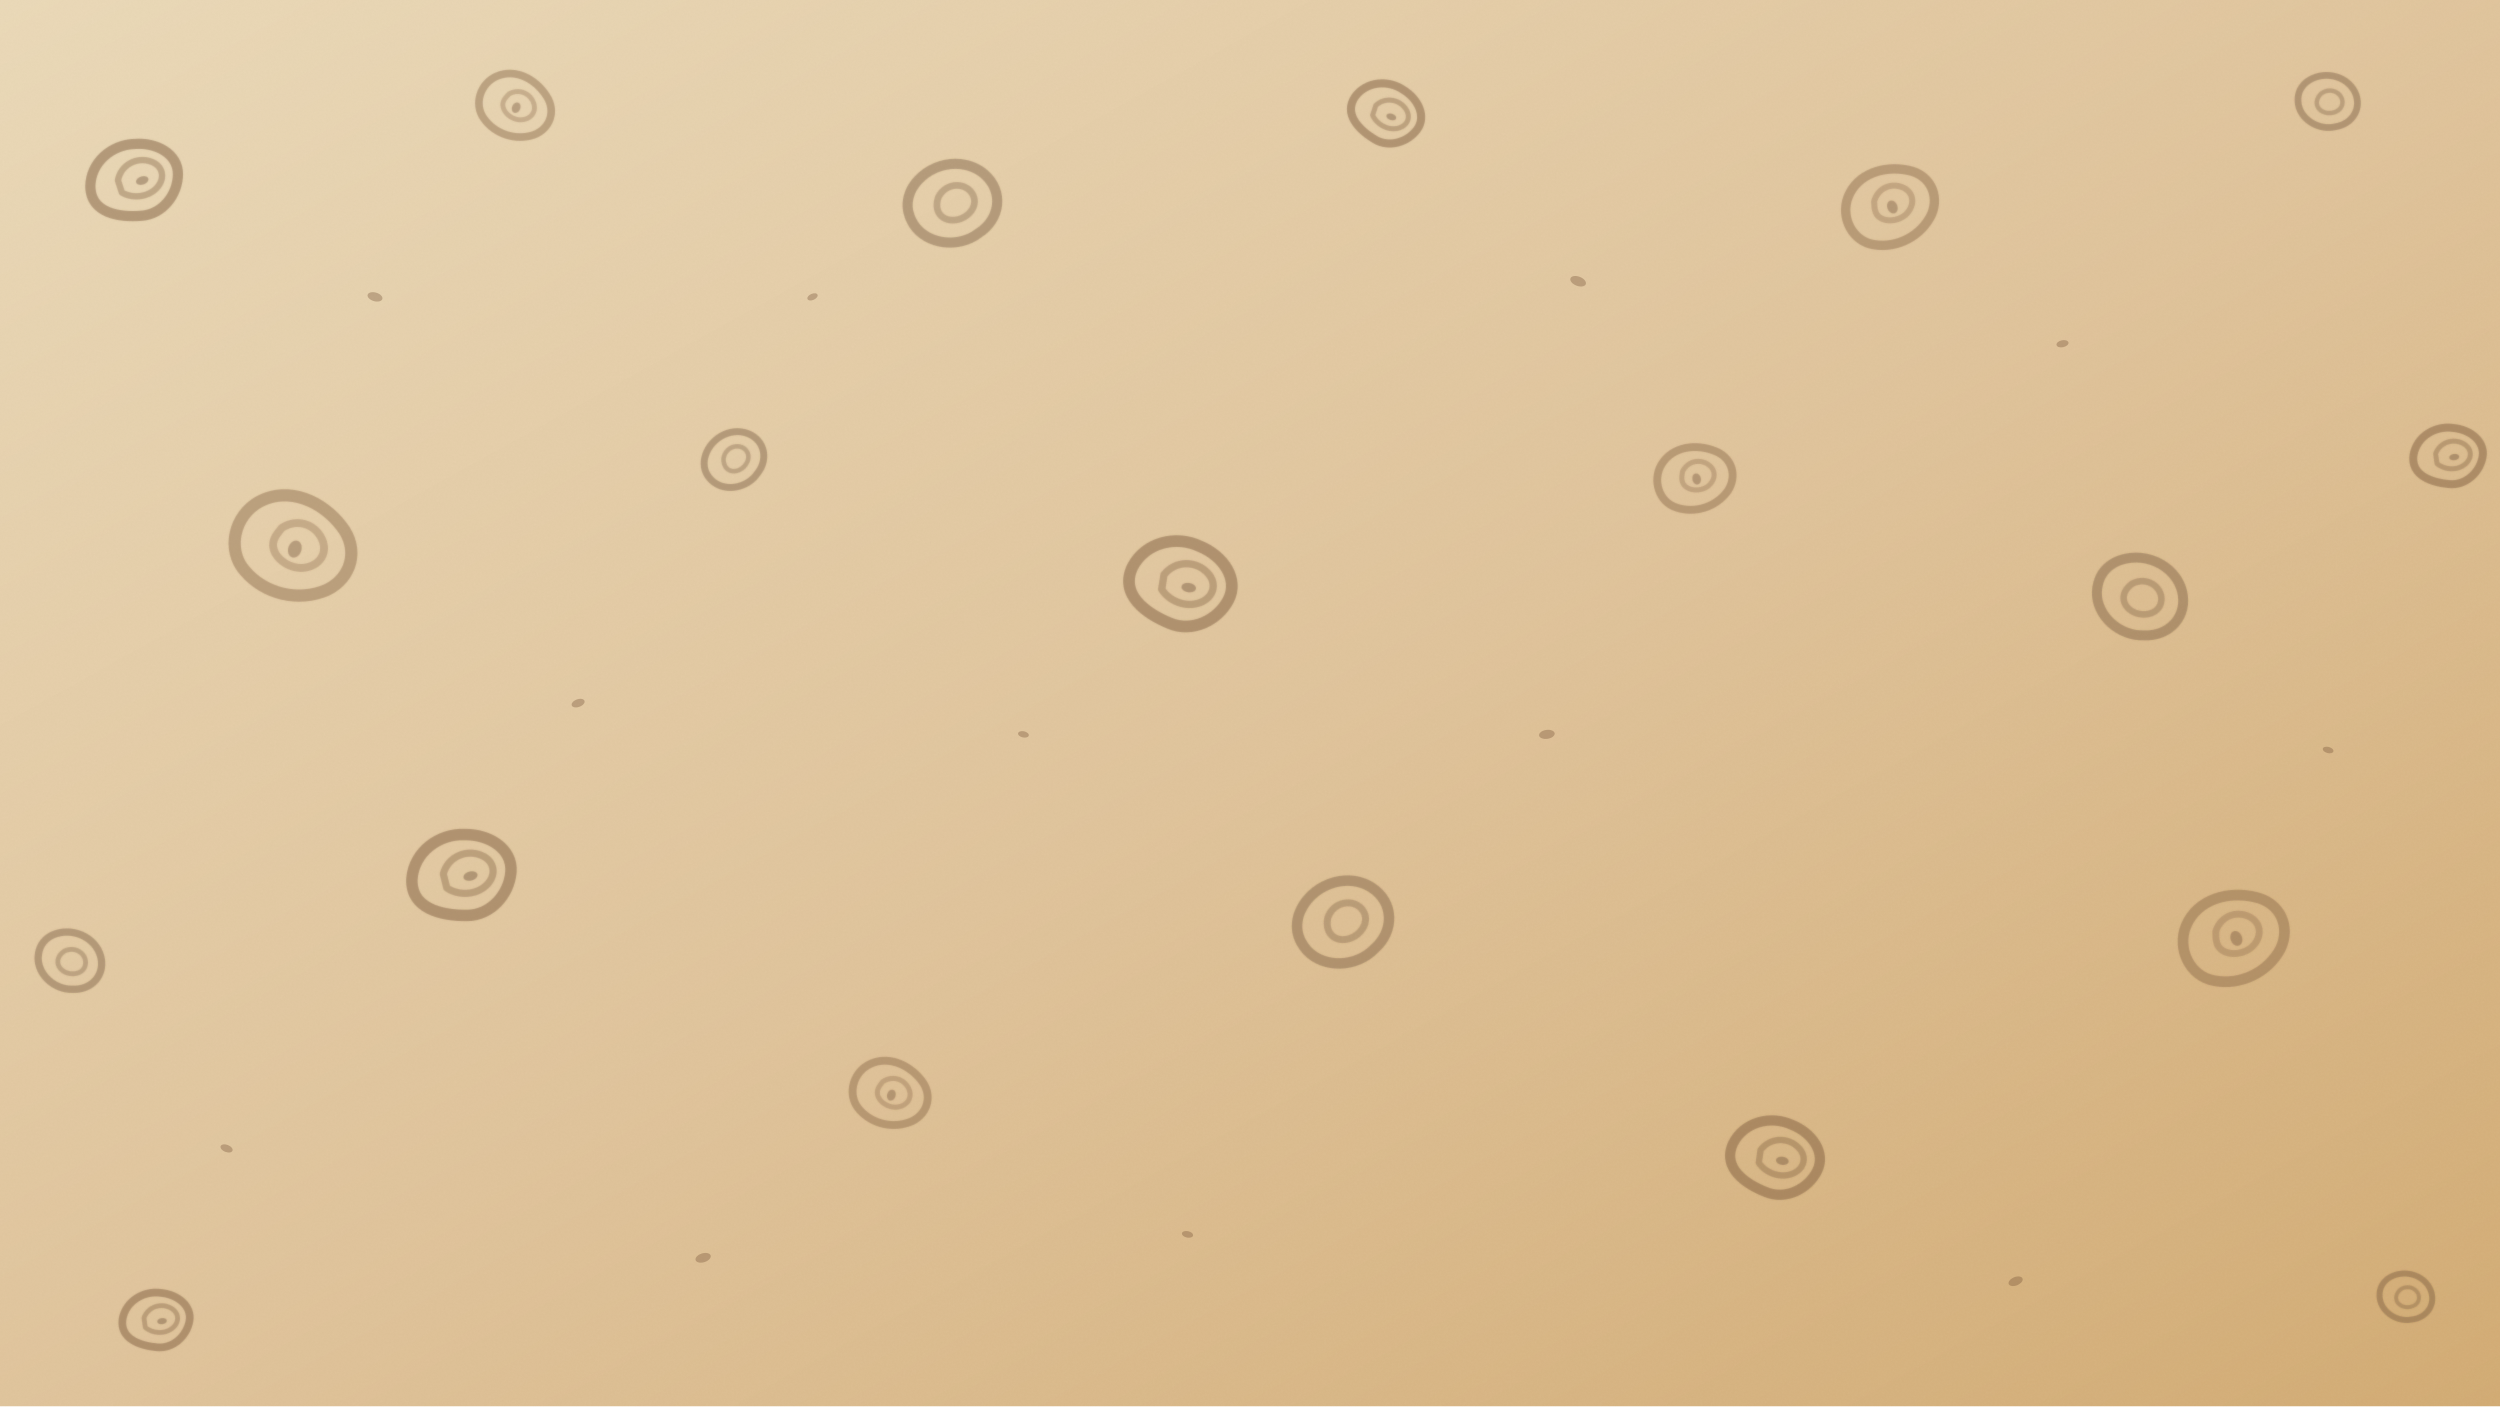
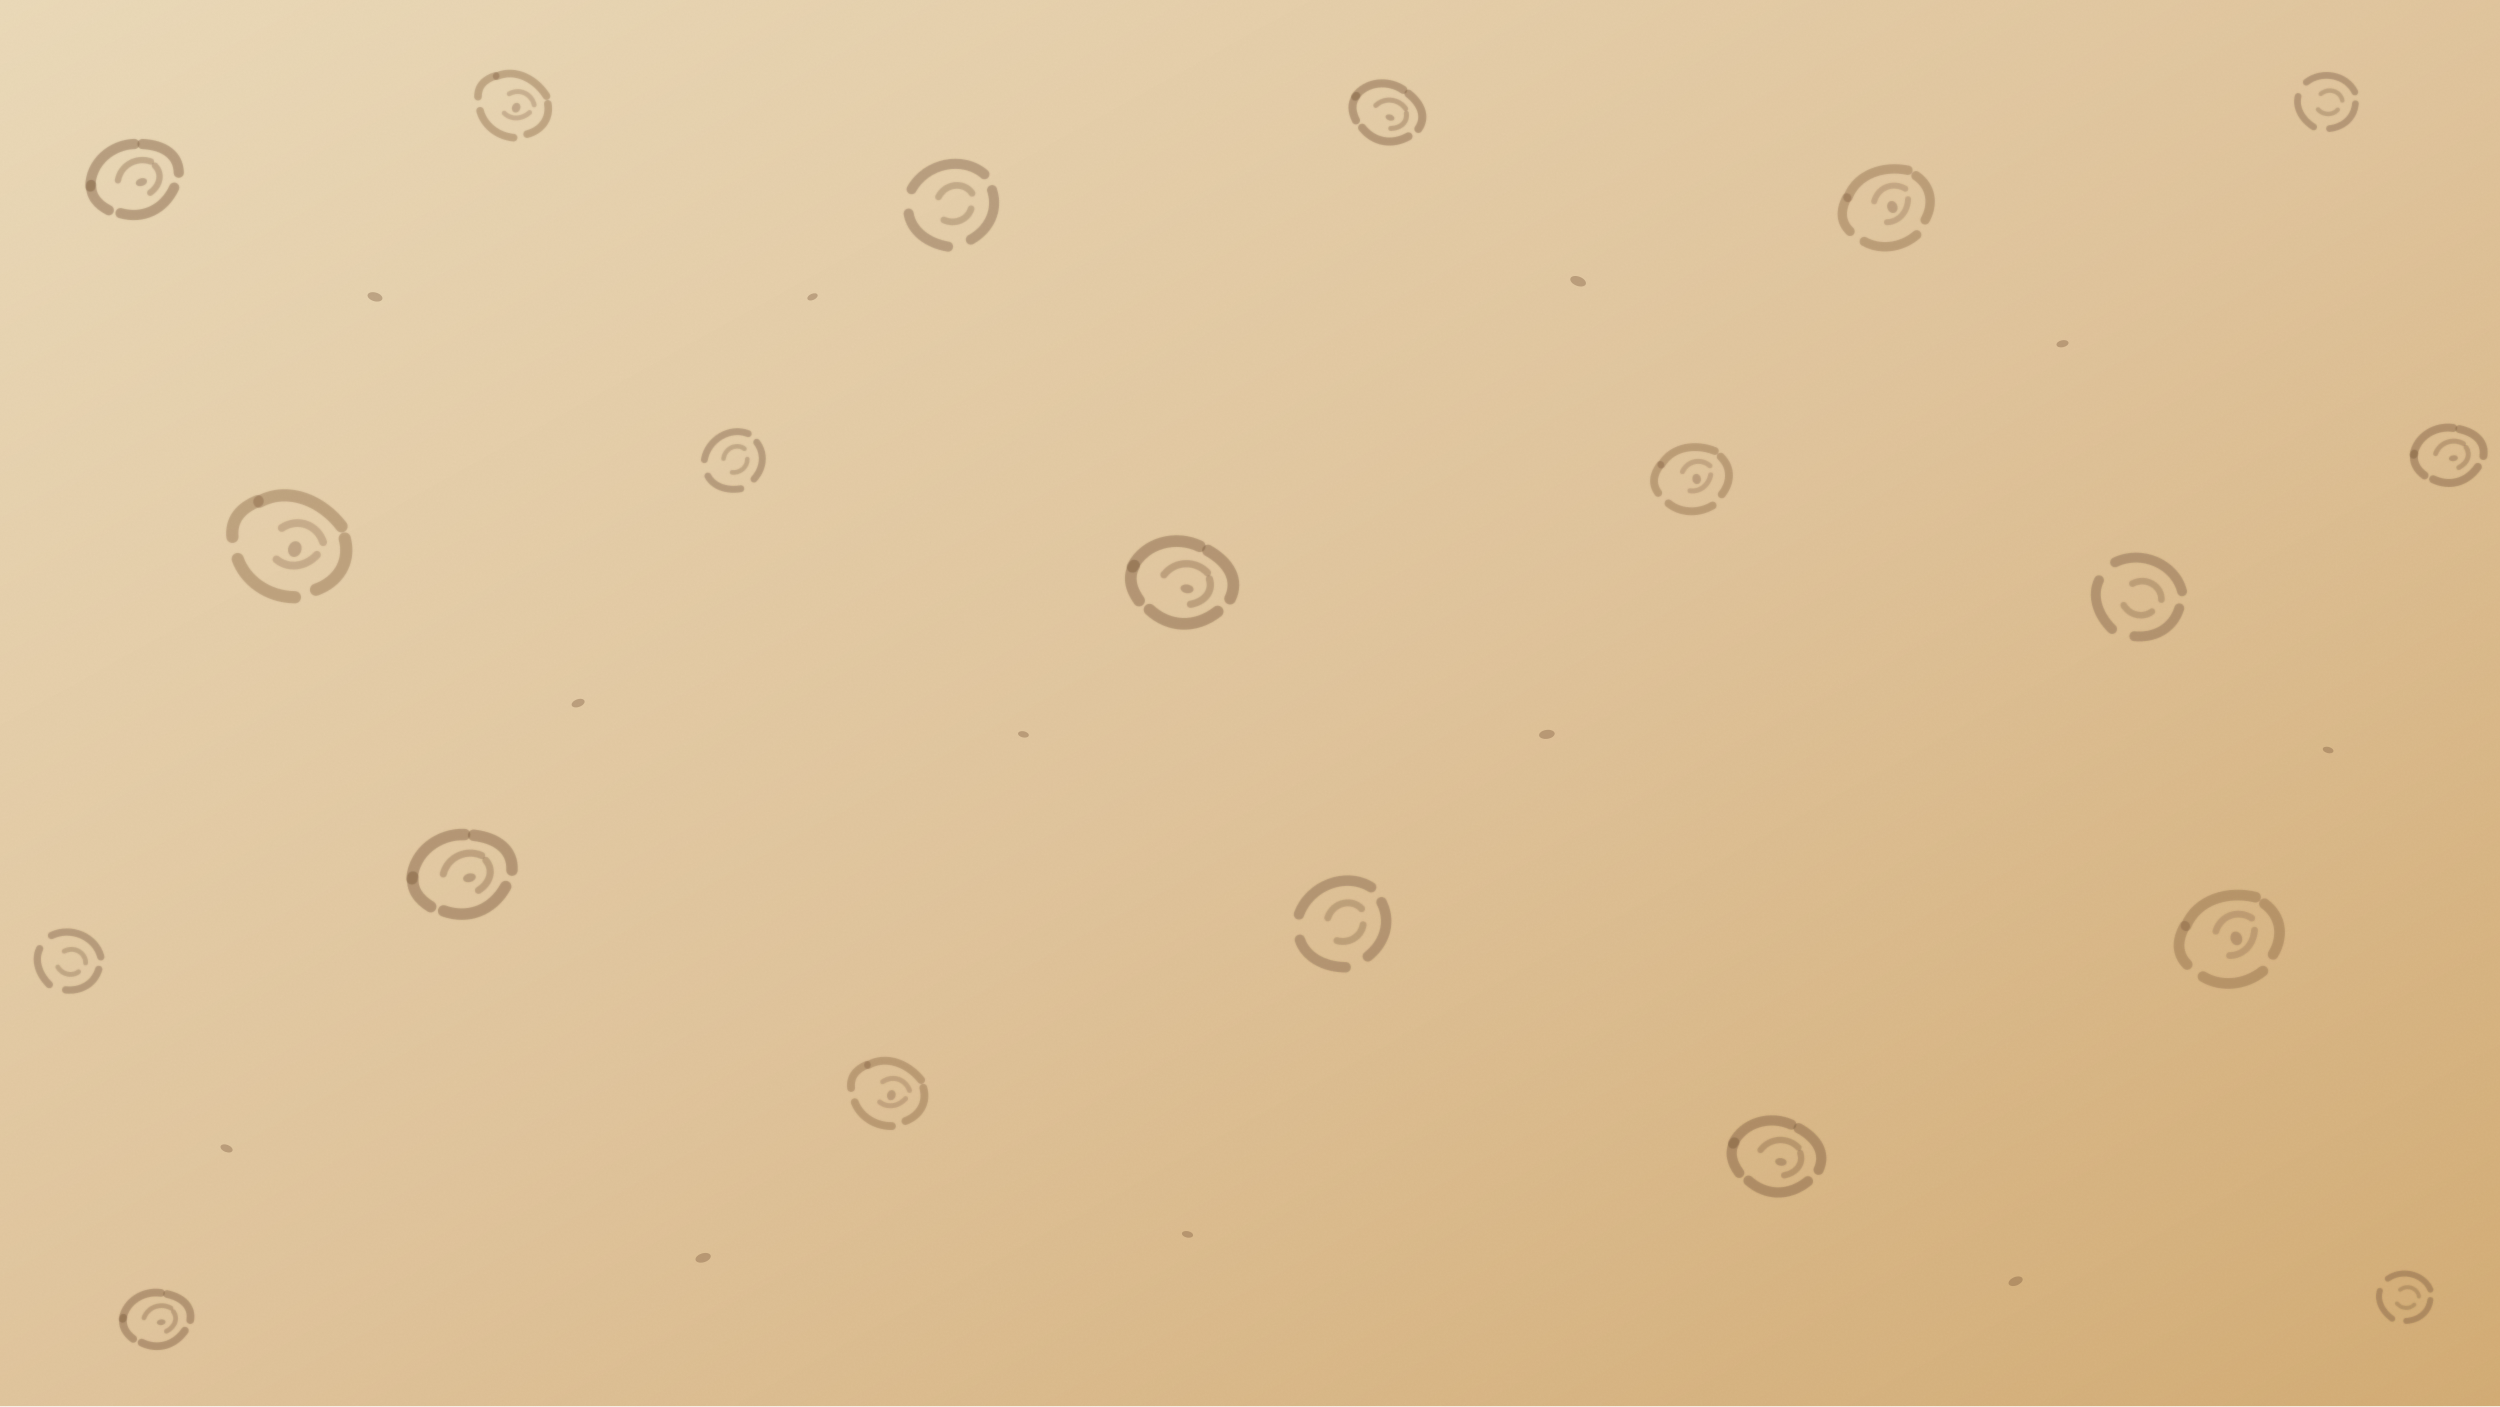
<svg xmlns="http://www.w3.org/2000/svg" viewBox="0 0 1600 900" preserveAspectRatio="xMidYMid slice">
  <defs>
    <linearGradient id="sand" x1="0" y1="0" x2="1" y2="1">
      <stop offset="0" stop-color="#ead8b7" />
      <stop offset="0.52" stop-color="#dfc39a" />
      <stop offset="1" stop-color="#d2ab73" />
    </linearGradient>
    <filter id="grain" x="-10%" y="-10%" width="120%" height="120%">
      <feTurbulence type="fractalNoise" baseFrequency="0.72" numOctaves="2" seed="17" />
      <feColorMatrix type="saturate" values="0" />
      <feComponentTransfer>
        <feFuncA type="table" tableValues="0 0.08" />
      </feComponentTransfer>
    </filter>
    <filter id="soft" x="-20%" y="-20%" width="140%" height="140%">
      <feGaussianBlur stdDeviation="0.65" />
    </filter>
    <g id="rosette-a" fill="none" stroke="#755337" stroke-linecap="round" stroke-linejoin="round">
-       <path d="M-39-7C-33-25-13-33 4-28c17 4 30 18 25 33C24 20 8 31-8 27-25 23-45 13-39-7Z" stroke-width="8" opacity=".46" />
-       <path d="M-17-5C-11-16 3-18 12-11c8 6 7 16-2 21C1 15-11 12-17 5Z" stroke-width="5" opacity=".35" />
-       <ellipse cx="1" cy="1" rx="5" ry="3.2" fill="#6a4a31" stroke="none" opacity=".4" />
+       <path d="M-39-7C-33-25-13-33 4-28" stroke-width="8" opacity=".42" />
+       <path d="M10-26C26-20 34-9 30 4" stroke-width="8" opacity=".42" />
+       <path d="M23 14C10 28-8 30-23 20" stroke-width="8" opacity=".42" />
+       <path d="M-31 15C-38 8-41 0-38-8" stroke-width="8" opacity=".42" />
+       <path d="M-17-5C-11-16 3-18 12-11" stroke-width="5" opacity=".33" />
+       <path d="M14-7C18 1 13 9 4 12" stroke-width="5" opacity=".33" />
+       <ellipse cx="0" cy="2" rx="4.5" ry="3" fill="#6a4a31" stroke="none" opacity=".34" />
    </g>
    <g id="rosette-b" fill="none" stroke="#805c3c" stroke-linecap="round" stroke-linejoin="round">
-       <path d="M-27-18C-14-32 7-30 22-20c14 9 15 26 4 37C13 29-7 31-22 22-36 14-38-6-27-18Z" stroke-width="7" opacity=".42" />
-       <path d="M-10-8C-3-17 9-16 15-8c5 7 1 15-7 18-9 3-20-2-20-10 0-3 1-5 2-8Z" stroke-width="4.5" opacity=".32" />
-       <ellipse cx="1" cy="1" rx="3.8" ry="5" fill="#6e4d32" stroke="none" opacity=".38" />
+       <path d="M-27-18C-14-32 7-30 22-20" stroke-width="7" opacity=".39" />
+       <path d="M26-14C34-2 30 11 20 19" stroke-width="7" opacity=".39" />
+       <path d="M10 27C-5 32-20 27-28 17" stroke-width="7" opacity=".39" />
+       <path d="M-35 6C-39-3-36-11-28-18" stroke-width="7" opacity=".39" />
+       <path d="M-10-8C-3-17 9-16 15-8" stroke-width="4.5" opacity=".3" />
+       <path d="M14 0C10 9 1 13-7 10" stroke-width="4.5" opacity=".3" />
+       <ellipse cx="1" cy="1" rx="3.8" ry="4.6" fill="#6e4d32" stroke="none" opacity=".32" />
    </g>
    <g id="rosette-c" fill="none" stroke="#67472f" stroke-linecap="round" stroke-linejoin="round">
-       <path d="M-23-12C-12-26 10-27 21-14c10 12 5 28-9 34C-1 27-19 22-25 9-28 2-28-5-23-12Z" stroke-width="6" opacity=".39" />
-       <path d="M-8-5C-2-13 9-11 12-4c3 7-3 13-10 14C-7 11-13 4-8-5Z" stroke-width="4" opacity=".3" />
+       <path d="M-23-12C-12-26 10-27 21-14" stroke-width="6" opacity=".36" />
+       <path d="M24-4C26 9 18 19 7 23" stroke-width="6" opacity=".36" />
+       <path d="M-7 25C-19 21-27 12-27 2" stroke-width="6" opacity=".36" />
+       <path d="M-8-5C-2-13 9-11 12-4" stroke-width="4" opacity=".28" />
+       <path d="M10 5C7 11-1 13-7 9" stroke-width="4" opacity=".28" />
    </g>
    <g id="spot" fill="#704d31" opacity=".34">
      <ellipse cx="0" cy="0" rx="7" ry="4" />
    </g>
  </defs>
  <rect width="1600" height="900" fill="url(#sand)" />
  <rect width="1600" height="900" filter="url(#grain)" opacity=".45" />
  <g filter="url(#soft)">
    <use href="#rosette-a" transform="translate(90 115) rotate(-18) scale(.82)" />
    <use href="#rosette-b" transform="translate(330 68) rotate(24) scale(.7)" />
    <use href="#rosette-c" transform="translate(610 130) rotate(-9) scale(1.08)" />
    <use href="#rosette-a" transform="translate(890 74) rotate(18) scale(.65)" />
    <use href="#rosette-b" transform="translate(1210 132) rotate(-22) scale(.86)" />
    <use href="#rosette-c" transform="translate(1490 65) rotate(14) scale(.72)" />
    <use href="#rosette-b" transform="translate(188 350) rotate(19) scale(1.12)" />
    <use href="#rosette-c" transform="translate(470 294) rotate(-28) scale(.74)" />
    <use href="#rosette-a" transform="translate(760 375) rotate(9) scale(.94)" />
    <use href="#rosette-b" transform="translate(1085 306) rotate(-12) scale(.72)" />
    <use href="#rosette-c" transform="translate(1370 382) rotate(26) scale(1.06)" />
    <use href="#rosette-a" transform="translate(1570 292) rotate(-8) scale(.64)" />
    <use href="#rosette-c" transform="translate(45 615) rotate(26) scale(.78)" />
    <use href="#rosette-a" transform="translate(300 560) rotate(-14) scale(.92)" />
    <use href="#rosette-b" transform="translate(570 700) rotate(18) scale(.72)" />
    <use href="#rosette-c" transform="translate(860 590) rotate(-18) scale(1.12)" />
    <use href="#rosette-a" transform="translate(1140 742) rotate(8) scale(.82)" />
    <use href="#rosette-b" transform="translate(1430 600) rotate(-20) scale(.98)" />
    <use href="#rosette-c" transform="translate(1540 830) rotate(17) scale(.64)" />
    <use href="#rosette-a" transform="translate(103 845) rotate(-8) scale(.62)" />
  </g>
  <g>
    <use href="#spot" transform="translate(240 190) rotate(16) scale(.7)" />
    <use href="#spot" transform="translate(520 190) rotate(-24) scale(.5)" />
    <use href="#spot" transform="translate(1010 180) rotate(21) scale(.75)" />
    <use href="#spot" transform="translate(1320 220) rotate(-12) scale(.56)" />
    <use href="#spot" transform="translate(370 450) rotate(-20) scale(.62)" />
    <use href="#spot" transform="translate(655 470) rotate(12) scale(.5)" />
    <use href="#spot" transform="translate(990 470) rotate(-8) scale(.72)" />
    <use href="#spot" transform="translate(1490 480) rotate(15) scale(.5)" />
    <use href="#spot" transform="translate(145 735) rotate(21) scale(.58)" />
    <use href="#spot" transform="translate(450 805) rotate(-17) scale(.72)" />
    <use href="#spot" transform="translate(760 790) rotate(12) scale(.52)" />
    <use href="#spot" transform="translate(1290 820) rotate(-22) scale(.68)" />
  </g>
</svg>
